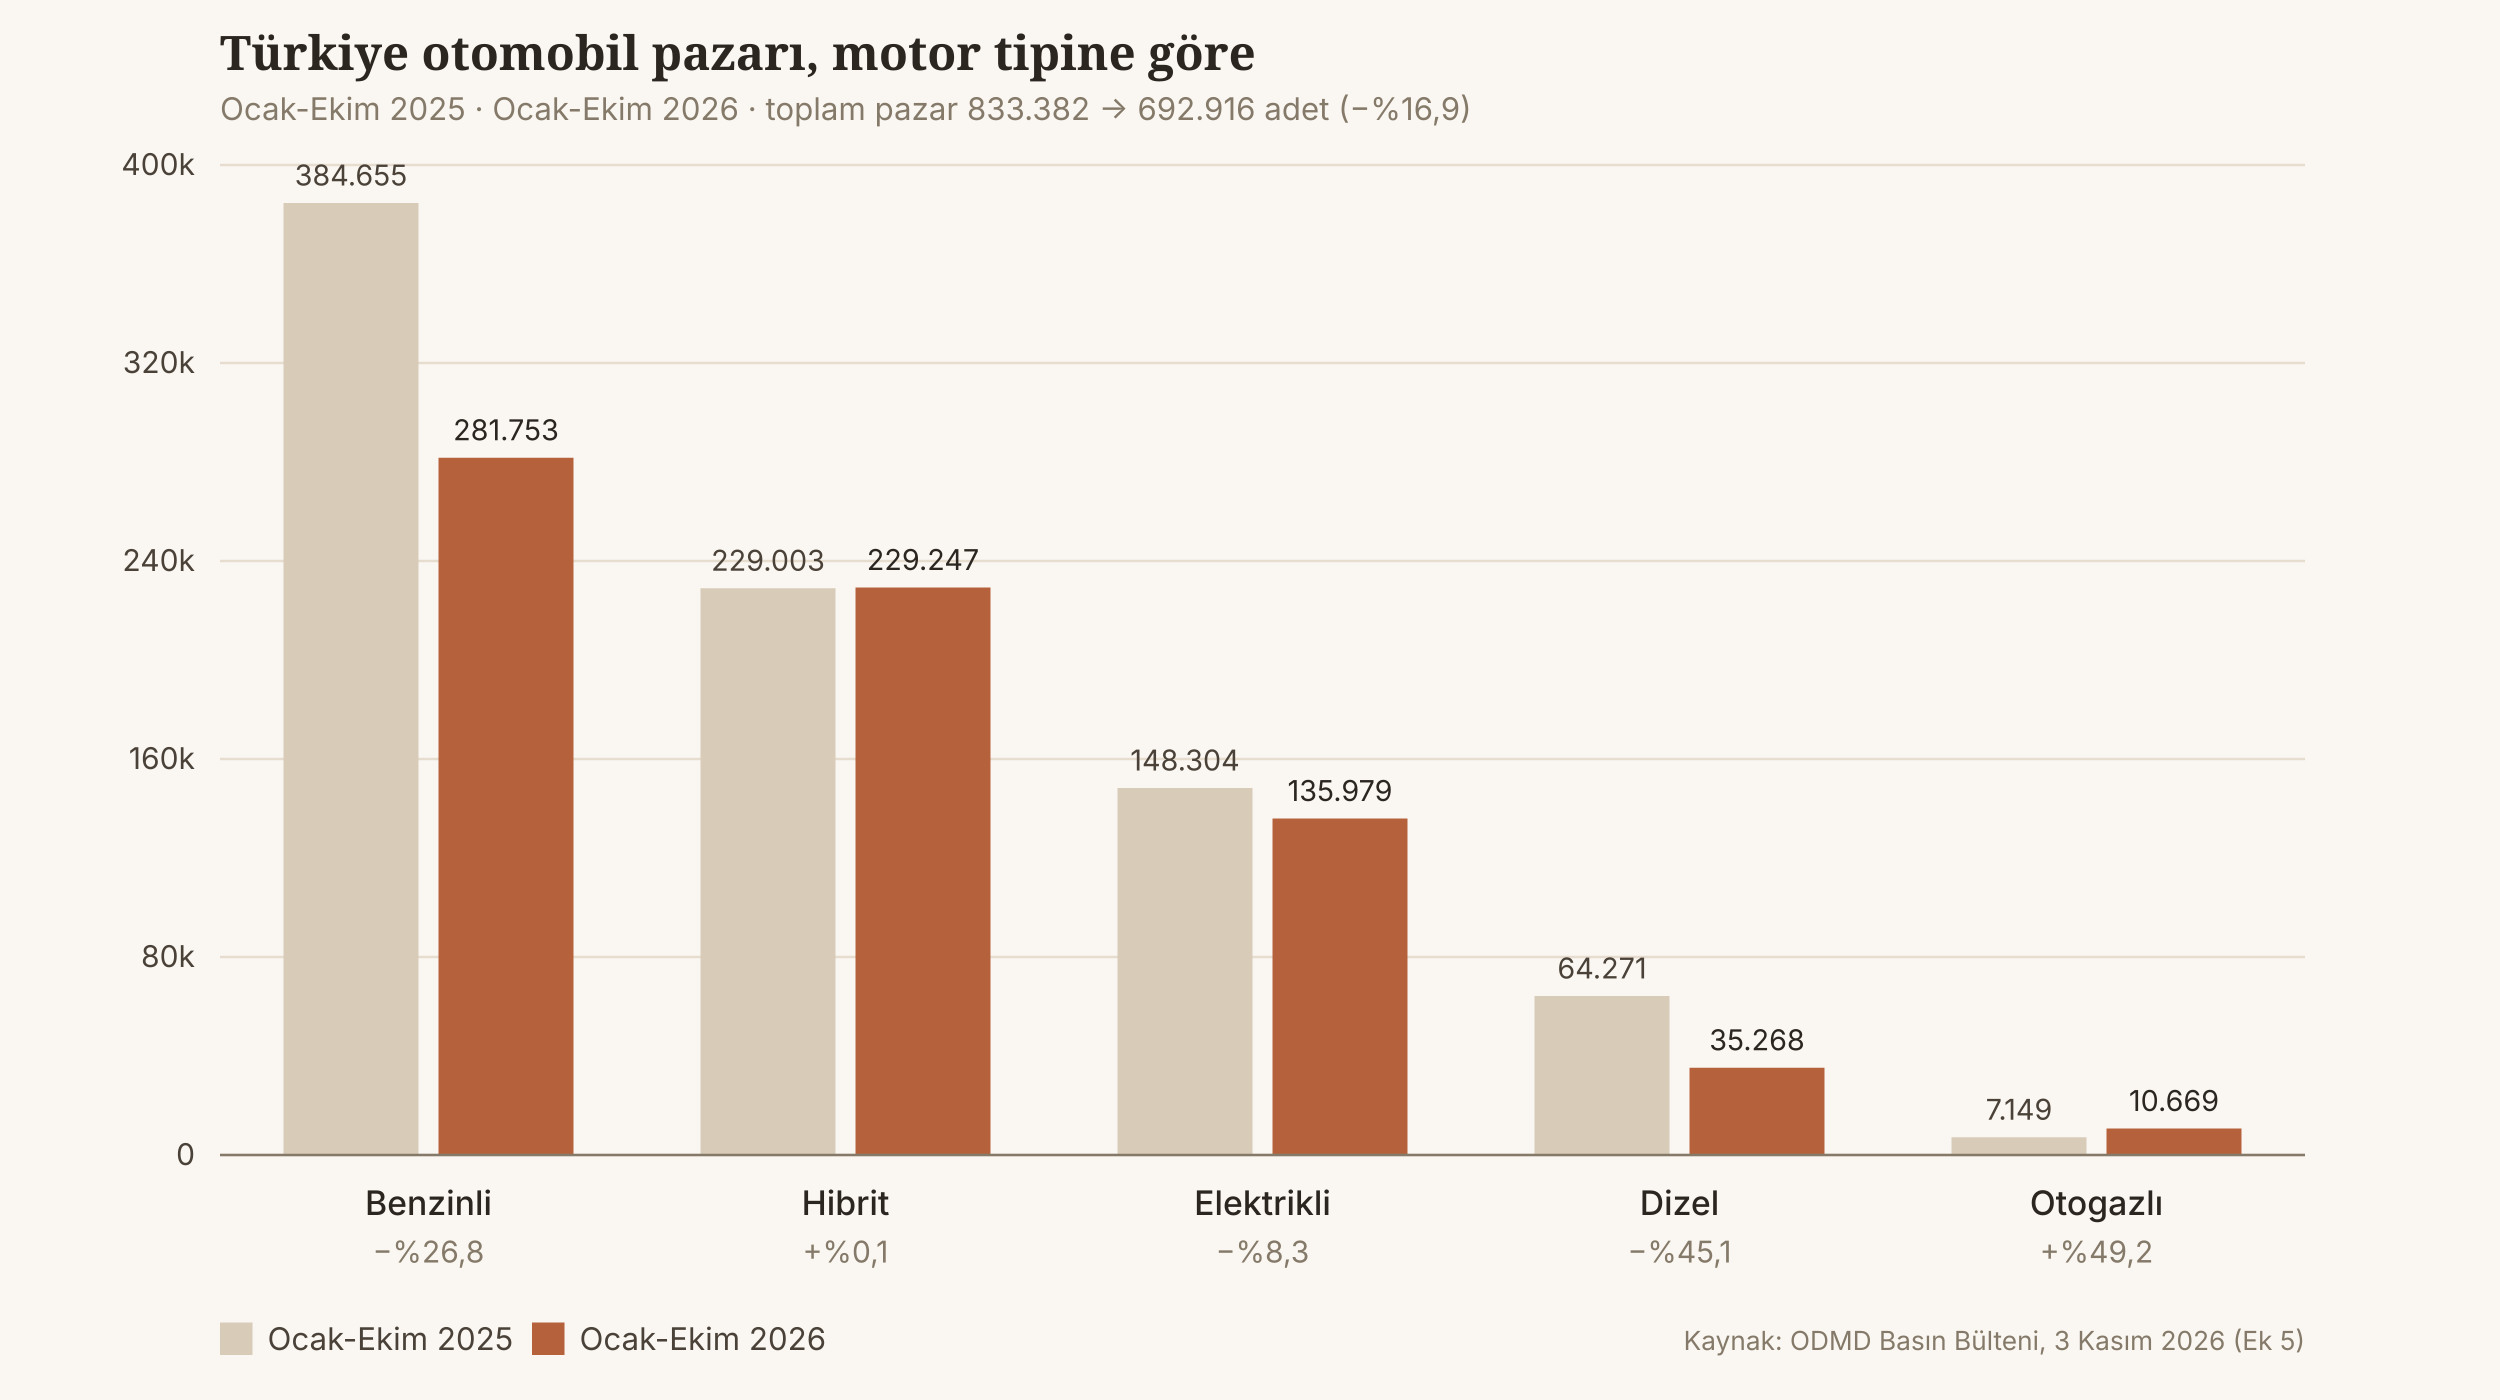
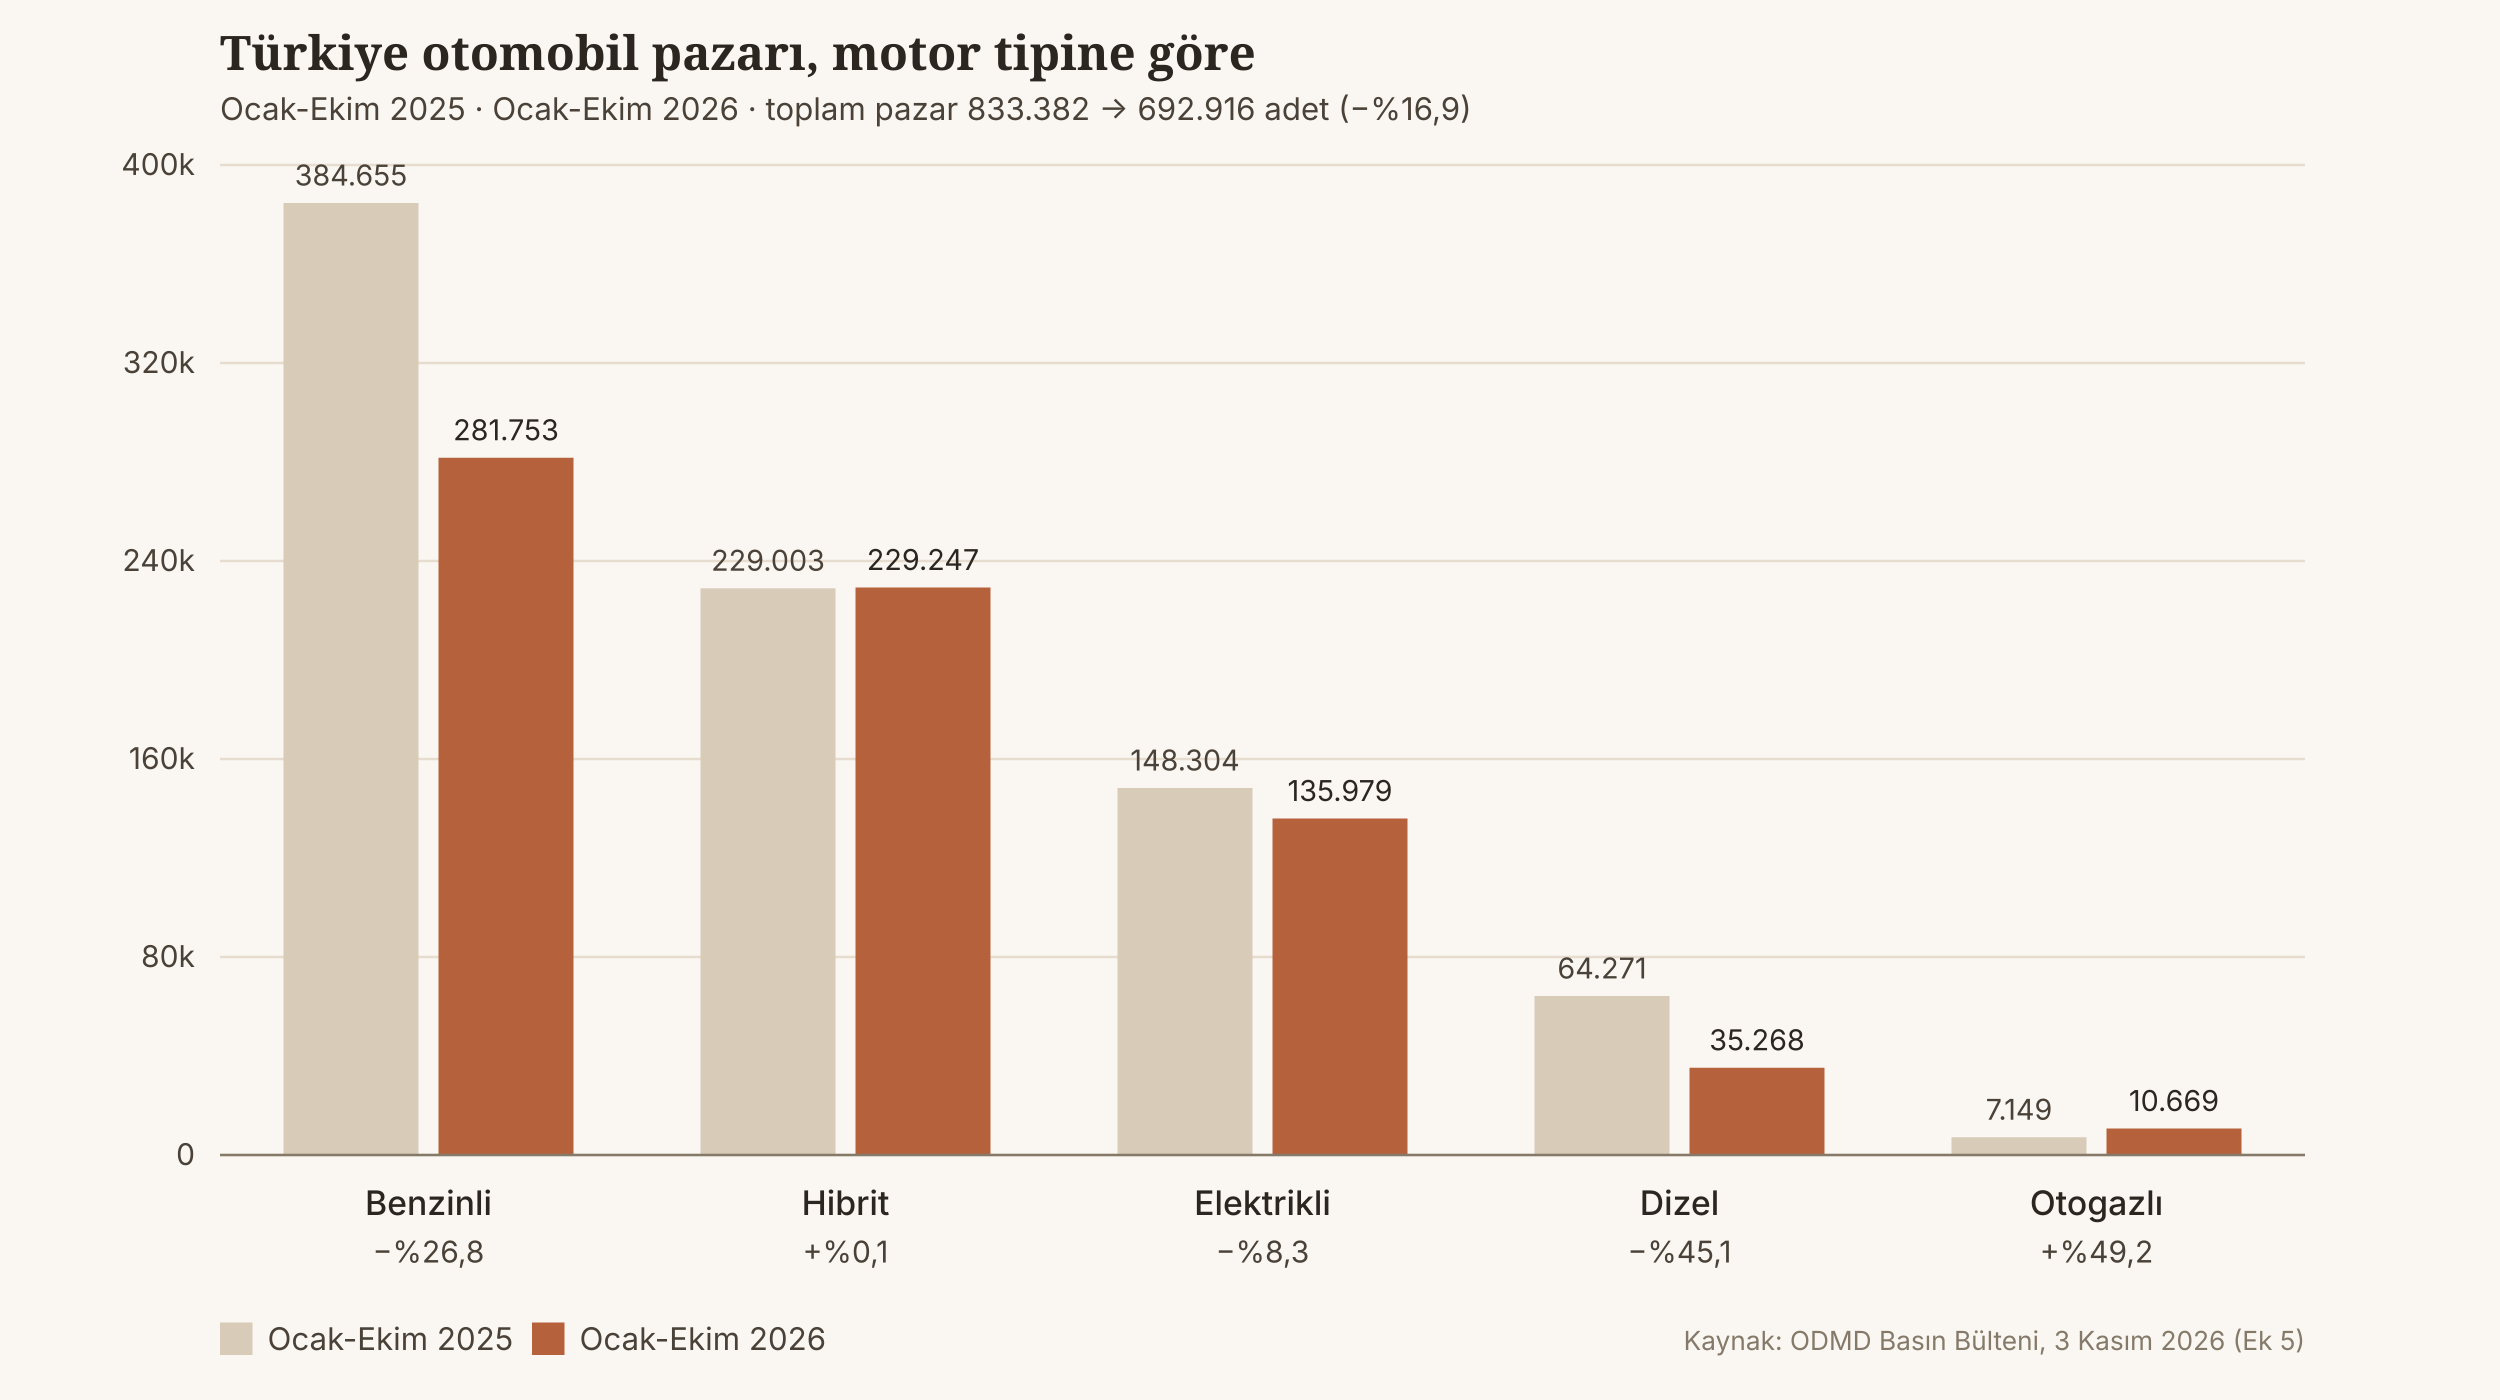
- <svg xmlns="http://www.w3.org/2000/svg" viewBox="0 0 1000 560" width="1000" height="560" role="img" aria-label="Türkiye otomobil pazarı, motor tipine göre: Ocak-Ekim 2025 ve Ocak-Ekim 2026 karşılaştırması">
+ <svg xmlns="http://www.w3.org/2000/svg" viewBox="0 0 1000 560" width="1700" height="952" role="img" aria-label="Türkiye otomobil pazarı, motor tipine göre: Ocak-Ekim 2025 ve Ocak-Ekim 2026 karşılaştırması">
  <rect width="1000" height="560" fill="#faf7f2" />
  <text x="88" y="28" font-family="Fraunces, Georgia, serif" font-size="19" font-weight="600" fill="#2c2620">Türkiye otomobil pazarı, motor tipine göre</text>
-   <text x="88" y="48" font-family="Inter, sans-serif" font-size="12.5" fill="#857a69">Ocak-Ekim 2025 · Ocak-Ekim 2026 · toplam pazar 833.382 → 692.916 adet (−%16,9)</text>
+   <text x="88" y="48" font-family="Inter, sans-serif" font-size="12.5" fill="#4a4238">Ocak-Ekim 2025 · Ocak-Ekim 2026 · toplam pazar 833.382 → 692.916 adet (−%16,9)</text>
  <line x1="88" y1="462.0" x2="922" y2="462.0" stroke="#e7ddcf" stroke-width="1" />
  <text x="78" y="466.0" text-anchor="end" font-family="Inter, sans-serif" font-size="12" fill="#4a4238">0</text>
  <line x1="88" y1="382.8" x2="922" y2="382.8" stroke="#e7ddcf" stroke-width="1" />
  <text x="78" y="386.8" text-anchor="end" font-family="Inter, sans-serif" font-size="12" fill="#4a4238">80k</text>
  <line x1="88" y1="303.6" x2="922" y2="303.6" stroke="#e7ddcf" stroke-width="1" />
  <text x="78" y="307.6" text-anchor="end" font-family="Inter, sans-serif" font-size="12" fill="#4a4238">160k</text>
  <line x1="88" y1="224.4" x2="922" y2="224.4" stroke="#e7ddcf" stroke-width="1" />
  <text x="78" y="228.4" text-anchor="end" font-family="Inter, sans-serif" font-size="12" fill="#4a4238">240k</text>
  <line x1="88" y1="145.2" x2="922" y2="145.2" stroke="#e7ddcf" stroke-width="1" />
  <text x="78" y="149.2" text-anchor="end" font-family="Inter, sans-serif" font-size="12" fill="#4a4238">320k</text>
  <line x1="88" y1="66.0" x2="922" y2="66.0" stroke="#e7ddcf" stroke-width="1" />
  <text x="78" y="70.0" text-anchor="end" font-family="Inter, sans-serif" font-size="12" fill="#4a4238">400k</text>
  <rect x="113.4" y="81.2" width="54" height="380.8" fill="#d8cbb8" />
  <text x="140.4" y="74.2" text-anchor="middle" font-family="Inter, sans-serif" font-size="11.5" fill="#4a4238">384.655</text>
  <rect x="175.4" y="183.1" width="54" height="278.9" fill="#b5623c" />
  <text x="202.4" y="176.1" text-anchor="middle" font-family="Inter, sans-serif" font-size="11.5" fill="#2c2620">281.753</text>
  <text x="171.4" y="486" text-anchor="middle" font-family="Inter, sans-serif" font-size="13.5" font-weight="500" fill="#2c2620">Benzinli</text>
-   <text x="171.4" y="505" text-anchor="middle" font-family="Inter, sans-serif" font-size="12" fill="#857a69">−%26,8</text>
+   <text x="171.4" y="505" text-anchor="middle" font-family="Inter, sans-serif" font-size="12" fill="#4a4238">−%26,8</text>
  <rect x="280.2" y="235.3" width="54" height="226.7" fill="#d8cbb8" />
  <text x="307.2" y="228.3" text-anchor="middle" font-family="Inter, sans-serif" font-size="11.5" fill="#4a4238">229.003</text>
  <rect x="342.2" y="235.0" width="54" height="227.0" fill="#b5623c" />
  <text x="369.2" y="228.0" text-anchor="middle" font-family="Inter, sans-serif" font-size="11.5" fill="#2c2620">229.247</text>
  <text x="338.2" y="486" text-anchor="middle" font-family="Inter, sans-serif" font-size="13.5" font-weight="500" fill="#2c2620">Hibrit</text>
-   <text x="338.2" y="505" text-anchor="middle" font-family="Inter, sans-serif" font-size="12" fill="#857a69">+%0,1</text>
+   <text x="338.2" y="505" text-anchor="middle" font-family="Inter, sans-serif" font-size="12" fill="#4a4238">+%0,1</text>
  <rect x="447.0" y="315.2" width="54" height="146.8" fill="#d8cbb8" />
  <text x="474.0" y="308.2" text-anchor="middle" font-family="Inter, sans-serif" font-size="11.5" fill="#4a4238">148.304</text>
  <rect x="509.0" y="327.4" width="54" height="134.6" fill="#b5623c" />
  <text x="536.0" y="320.4" text-anchor="middle" font-family="Inter, sans-serif" font-size="11.5" fill="#2c2620">135.979</text>
  <text x="505.0" y="486" text-anchor="middle" font-family="Inter, sans-serif" font-size="13.5" font-weight="500" fill="#2c2620">Elektrikli</text>
-   <text x="505.0" y="505" text-anchor="middle" font-family="Inter, sans-serif" font-size="12" fill="#857a69">−%8,3</text>
+   <text x="505.0" y="505" text-anchor="middle" font-family="Inter, sans-serif" font-size="12" fill="#4a4238">−%8,3</text>
  <rect x="613.8" y="398.4" width="54" height="63.6" fill="#d8cbb8" />
  <text x="640.8" y="391.4" text-anchor="middle" font-family="Inter, sans-serif" font-size="11.5" fill="#4a4238">64.271</text>
  <rect x="675.8" y="427.1" width="54" height="34.9" fill="#b5623c" />
  <text x="702.8" y="420.1" text-anchor="middle" font-family="Inter, sans-serif" font-size="11.5" fill="#2c2620">35.268</text>
  <text x="671.8" y="486" text-anchor="middle" font-family="Inter, sans-serif" font-size="13.5" font-weight="500" fill="#2c2620">Dizel</text>
-   <text x="671.8" y="505" text-anchor="middle" font-family="Inter, sans-serif" font-size="12" fill="#857a69">−%45,1</text>
+   <text x="671.8" y="505" text-anchor="middle" font-family="Inter, sans-serif" font-size="12" fill="#4a4238">−%45,1</text>
  <rect x="780.6" y="454.9" width="54" height="7.1" fill="#d8cbb8" />
  <text x="807.6" y="447.9" text-anchor="middle" font-family="Inter, sans-serif" font-size="11.5" fill="#4a4238">7.149</text>
  <rect x="842.6" y="451.4" width="54" height="10.6" fill="#b5623c" />
  <text x="869.6" y="444.4" text-anchor="middle" font-family="Inter, sans-serif" font-size="11.5" fill="#2c2620">10.669</text>
  <text x="838.6" y="486" text-anchor="middle" font-family="Inter, sans-serif" font-size="13.5" font-weight="500" fill="#2c2620">Otogazlı</text>
-   <text x="838.6" y="505" text-anchor="middle" font-family="Inter, sans-serif" font-size="12" fill="#857a69">+%49,2</text>
+   <text x="838.6" y="505" text-anchor="middle" font-family="Inter, sans-serif" font-size="12" fill="#4a4238">+%49,2</text>
  <line x1="88" y1="462" x2="922" y2="462" stroke="#857a69" stroke-width="1" />
  <rect x="88" y="529" width="13" height="13" fill="#d8cbb8" />
  <text x="107" y="540" font-family="Inter, sans-serif" font-size="12.5" fill="#4a4238">Ocak-Ekim 2025</text>
  <rect x="212.8" y="529" width="13" height="13" fill="#b5623c" />
  <text x="231.8" y="540" font-family="Inter, sans-serif" font-size="12.5" fill="#4a4238">Ocak-Ekim 2026</text>
  <text x="922" y="540" text-anchor="end" font-family="Inter, sans-serif" font-size="10.5" fill="#857a69">Kaynak: ODMD Basın Bülteni, 3 Kasım 2026 (Ek 5)</text>
</svg>
